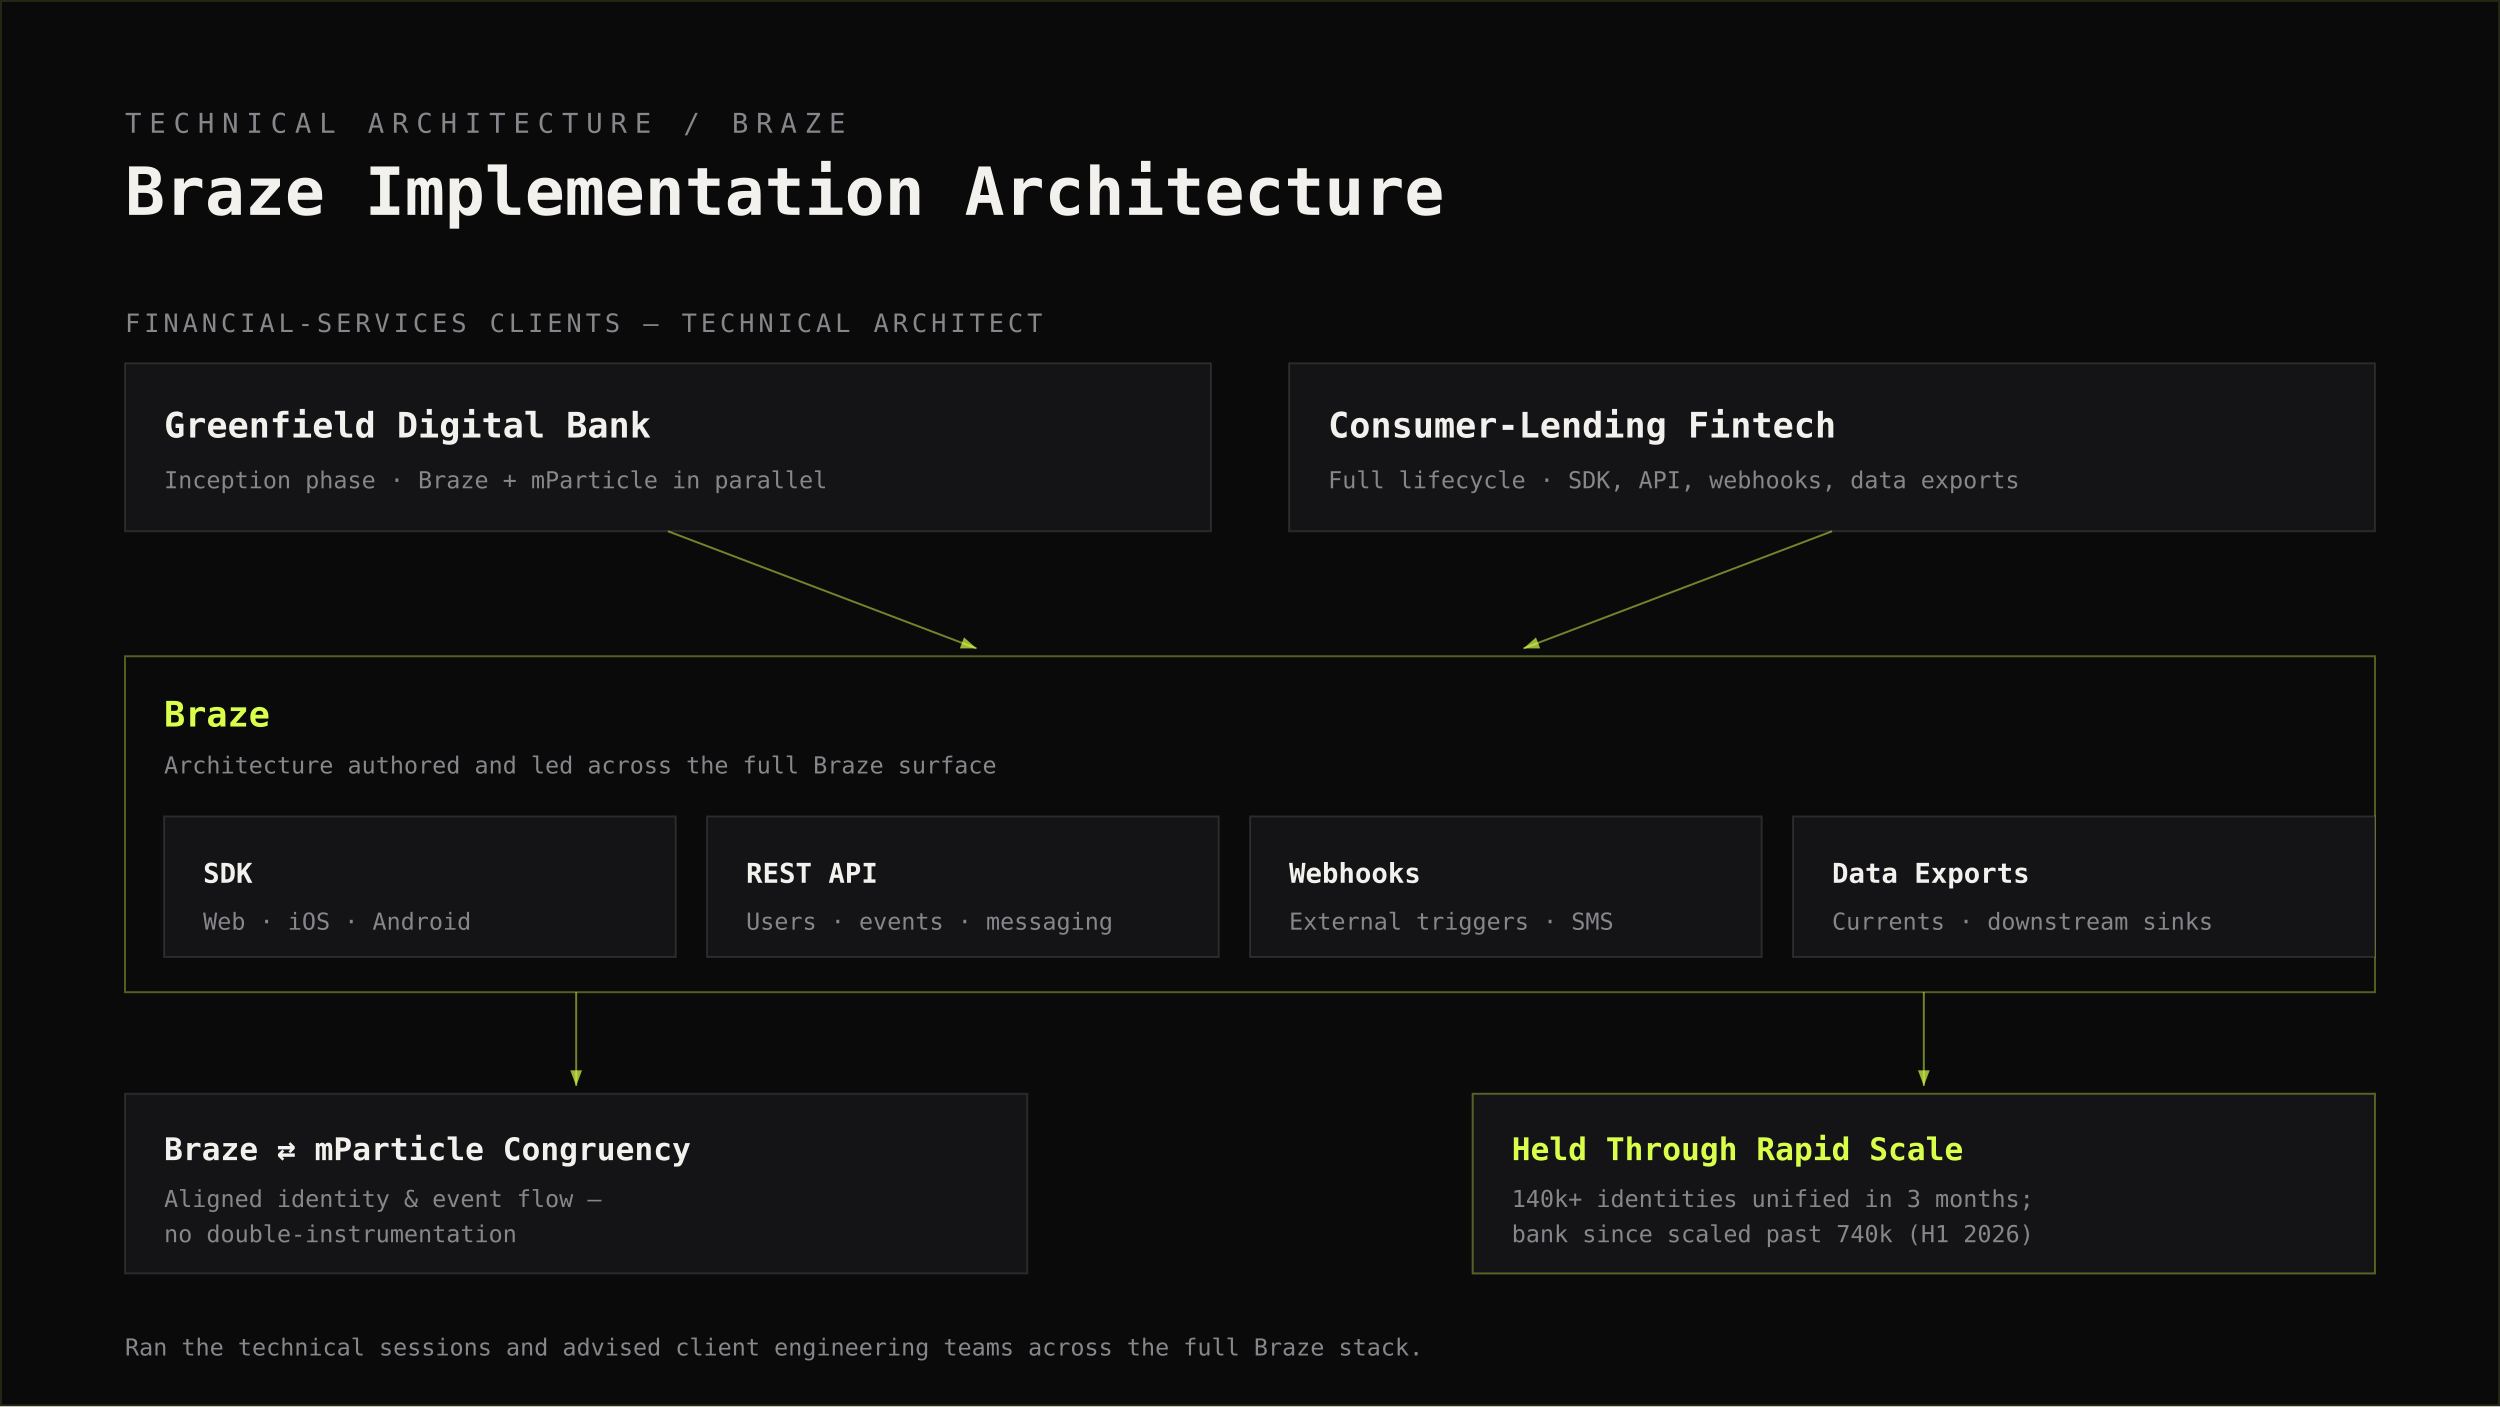
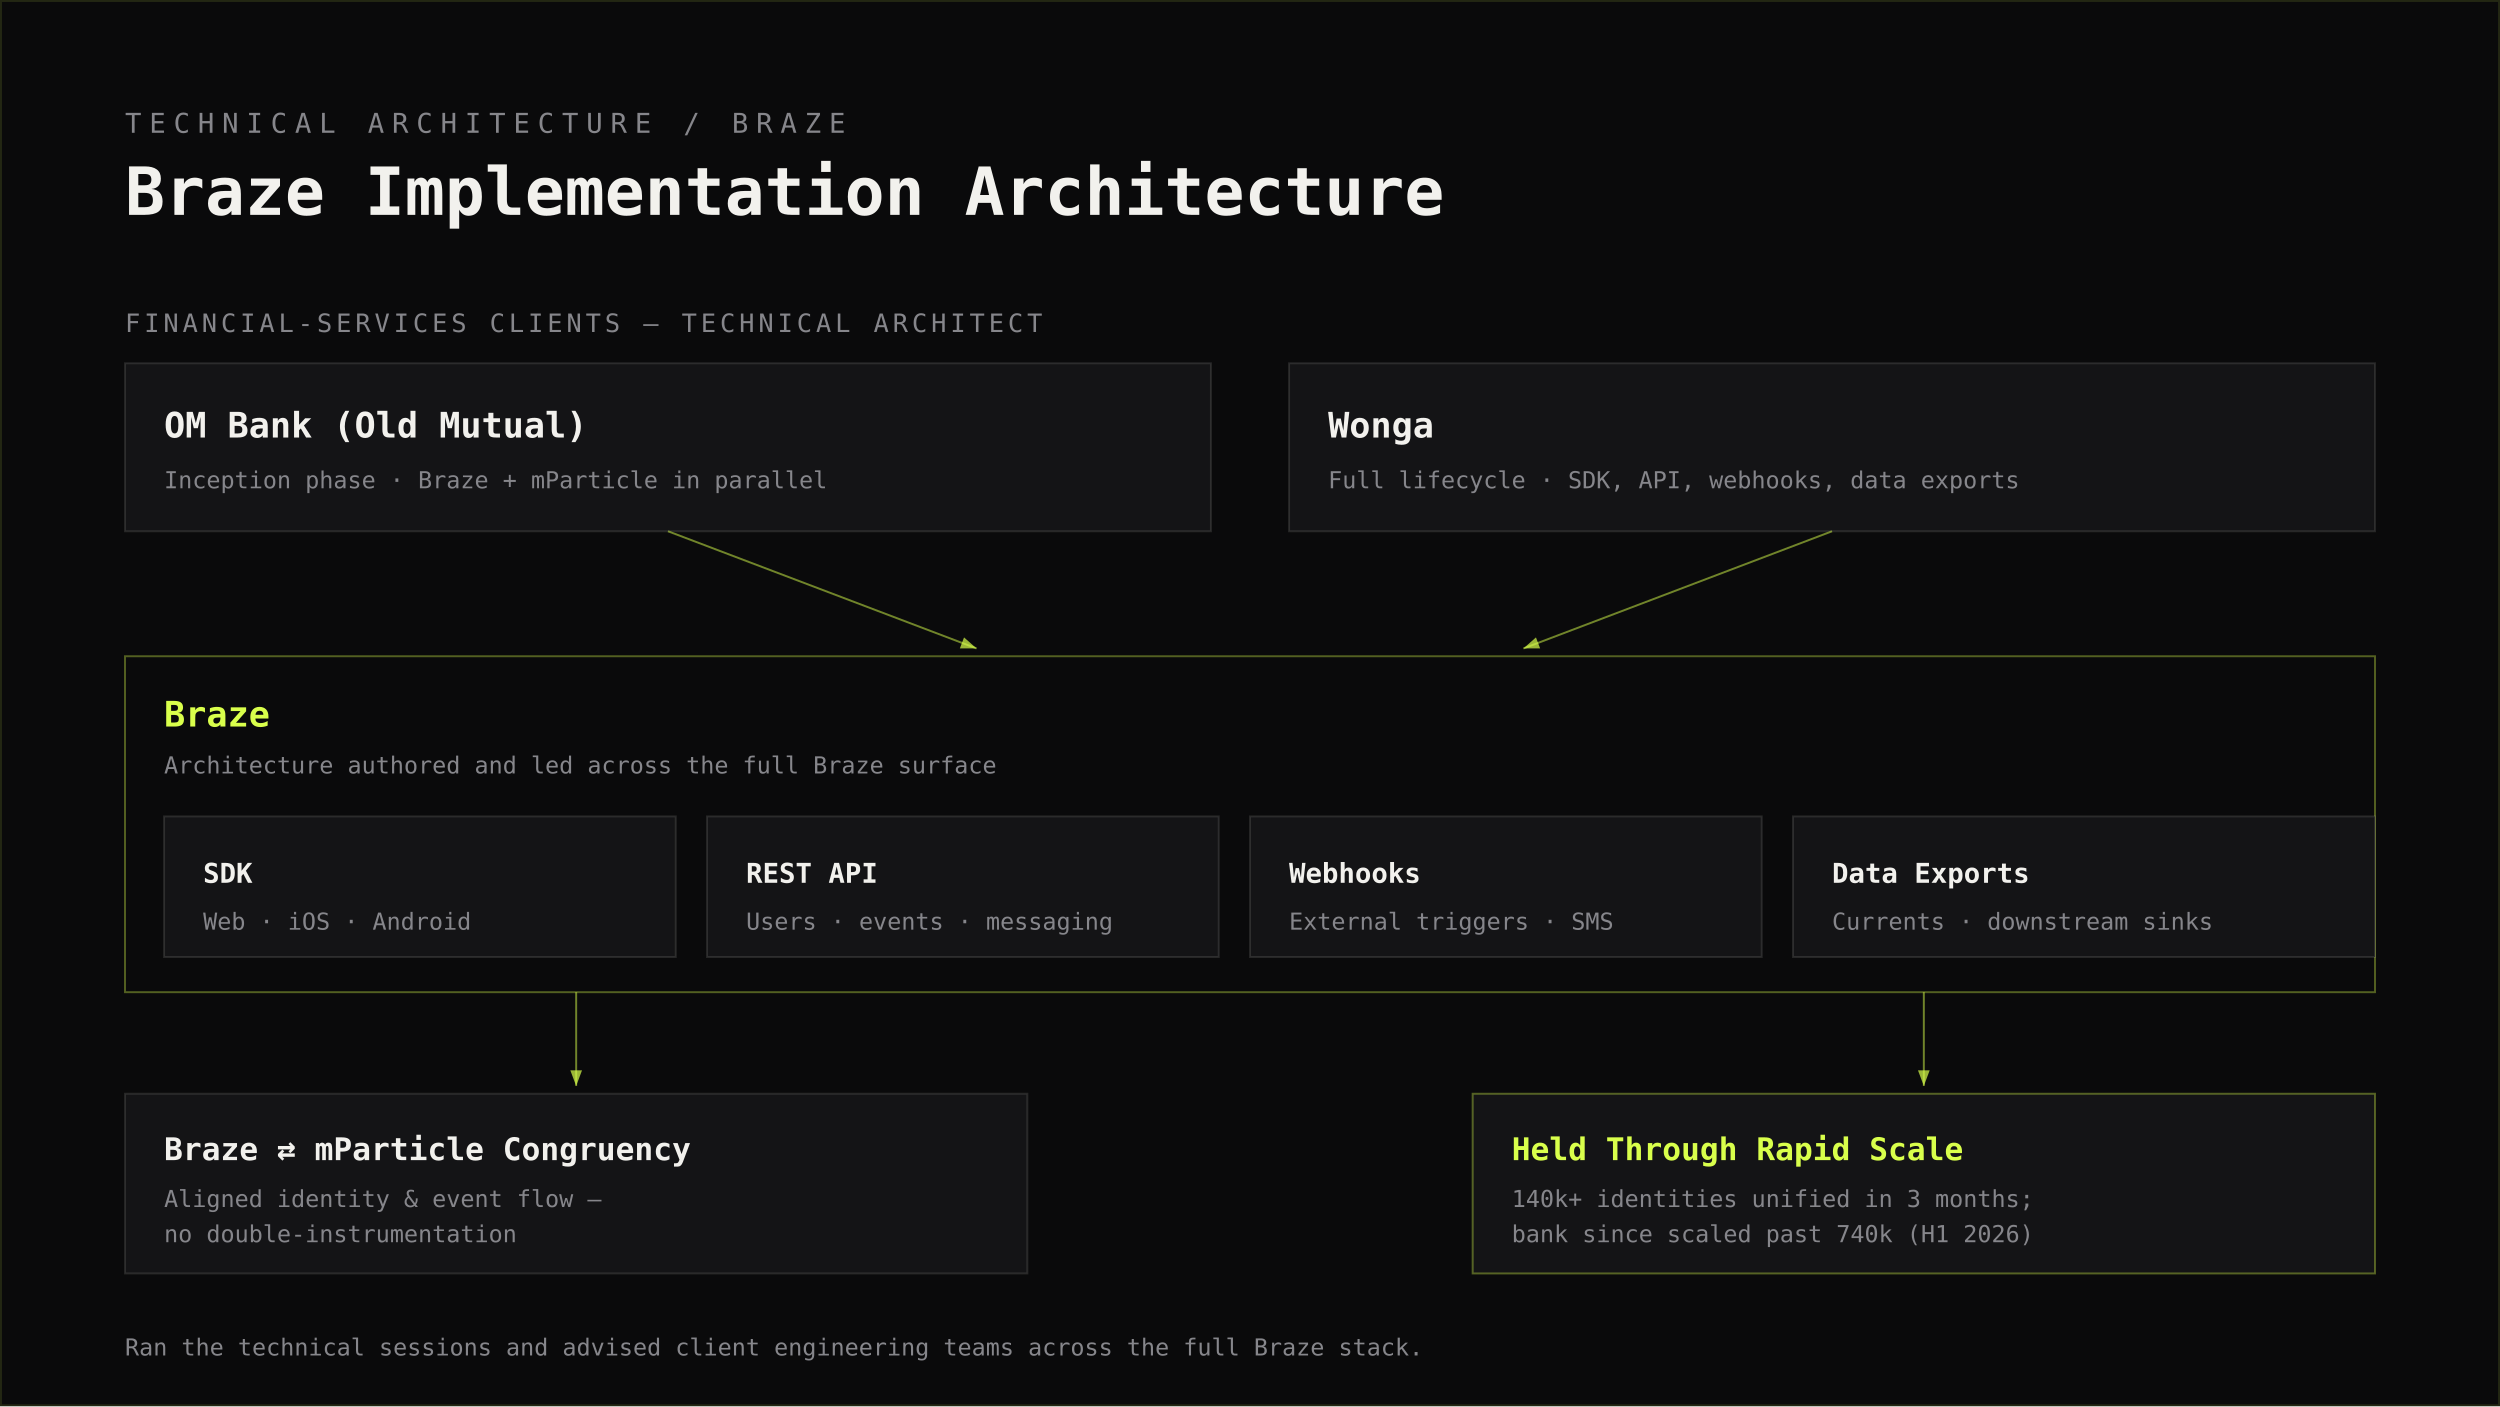
<svg xmlns="http://www.w3.org/2000/svg" viewBox="0 0 1280 720" font-family="ui-monospace, SFMono-Regular, Menlo, monospace">
  <rect width="1280" height="720" fill="#0A0A0B" />
  <rect x="0.5" y="0.5" width="1279" height="719" fill="none" stroke="#D9FF4B" stroke-opacity="0.12" />
  <text x="64" y="68" fill="#86868B" font-size="14" letter-spacing="4">TECHNICAL ARCHITECTURE / BRAZE</text>
  <text x="64" y="110" fill="#F2F1ED" font-size="34" font-weight="600">Braze Implementation Architecture</text>
  <defs>
    <marker id="arrow" markerWidth="10" markerHeight="10" refX="8" refY="3" orient="auto">
      <path d="M0,0 L8,3 L0,6 Z" fill="#D9FF4B" fill-opacity="0.7" />
    </marker>
  </defs>
  <text x="64" y="170" fill="#86868B" font-size="13" letter-spacing="2">FINANCIAL-SERVICES CLIENTS — TECHNICAL ARCHITECT</text>
  <g>
    <rect x="64" y="186" width="556" height="86" fill="#141416" stroke="#F2F1ED" stroke-opacity="0.12" />
-     <text x="84" y="224" fill="#F2F1ED" font-size="18" font-weight="600">Greenfield Digital Bank</text>
+     <text x="84" y="224" fill="#F2F1ED" font-size="18" font-weight="600">OM Bank (Old Mutual)</text>
    <text x="84" y="250" fill="#86868B" font-size="12">Inception phase · Braze + mParticle in parallel</text>
    <rect x="660" y="186" width="556" height="86" fill="#141416" stroke="#F2F1ED" stroke-opacity="0.12" />
-     <text x="680" y="224" fill="#F2F1ED" font-size="18" font-weight="600">Consumer-Lending Fintech</text>
+     <text x="680" y="224" fill="#F2F1ED" font-size="18" font-weight="600">Wonga</text>
    <text x="680" y="250" fill="#86868B" font-size="12">Full lifecycle · SDK, API, webhooks, data exports</text>
  </g>
  <line x1="342" y1="272" x2="500" y2="332" stroke="#D9FF4B" stroke-opacity="0.5" marker-end="url(#arrow)" />
  <line x1="938" y1="272" x2="780" y2="332" stroke="#D9FF4B" stroke-opacity="0.5" marker-end="url(#arrow)" />
  <rect x="64" y="336" width="1152" height="172" fill="#0A0A0B" stroke="#D9FF4B" stroke-opacity="0.35" />
  <text x="84" y="372" fill="#D9FF4B" font-size="18" font-weight="600">Braze</text>
  <text x="84" y="396" fill="#86868B" font-size="12">Architecture authored and led across the full Braze surface</text>
  <g font-size="14">
    <rect x="84" y="418" width="262" height="72" fill="#141416" stroke="#F2F1ED" stroke-opacity="0.12" />
    <text x="104" y="452" fill="#F2F1ED" font-weight="600">SDK</text>
    <text x="104" y="476" fill="#86868B" font-size="12">Web · iOS · Android</text>
    <rect x="362" y="418" width="262" height="72" fill="#141416" stroke="#F2F1ED" stroke-opacity="0.12" />
    <text x="382" y="452" fill="#F2F1ED" font-weight="600">REST API</text>
    <text x="382" y="476" fill="#86868B" font-size="12">Users · events · messaging</text>
    <rect x="640" y="418" width="262" height="72" fill="#141416" stroke="#F2F1ED" stroke-opacity="0.12" />
    <text x="660" y="452" fill="#F2F1ED" font-weight="600">Webhooks</text>
    <text x="660" y="476" fill="#86868B" font-size="12">External triggers · SMS</text>
    <rect x="918" y="418" width="298" height="72" fill="#141416" stroke="#F2F1ED" stroke-opacity="0.12" />
    <text x="938" y="452" fill="#F2F1ED" font-weight="600">Data Exports</text>
    <text x="938" y="476" fill="#86868B" font-size="12">Currents · downstream sinks</text>
  </g>
  <line x1="295" y1="508" x2="295" y2="556" stroke="#D9FF4B" stroke-opacity="0.5" marker-end="url(#arrow)" />
  <line x1="985" y1="508" x2="985" y2="556" stroke="#D9FF4B" stroke-opacity="0.5" marker-end="url(#arrow)" />
  <rect x="64" y="560" width="462" height="92" fill="#141416" stroke="#F2F1ED" stroke-opacity="0.12" />
  <text x="84" y="594" fill="#F2F1ED" font-size="16" font-weight="600">Braze ⇄ mParticle Congruency</text>
  <text x="84" y="618" fill="#86868B" font-size="12">Aligned identity &amp; event flow —</text>
  <text x="84" y="636" fill="#86868B" font-size="12">no double-instrumentation</text>
  <rect x="754" y="560" width="462" height="92" fill="#141416" stroke="#D9FF4B" stroke-opacity="0.35" />
  <text x="774" y="594" fill="#D9FF4B" font-size="16" font-weight="600">Held Through Rapid Scale</text>
  <text x="774" y="618" fill="#86868B" font-size="12">140k+ identities unified in 3 months;</text>
  <text x="774" y="636" fill="#86868B" font-size="12">bank since scaled past 740k (H1 2026)</text>
  <text x="64" y="694" fill="#86868B" font-size="12">Ran the technical sessions and advised client engineering teams across the full Braze stack.</text>
</svg>
